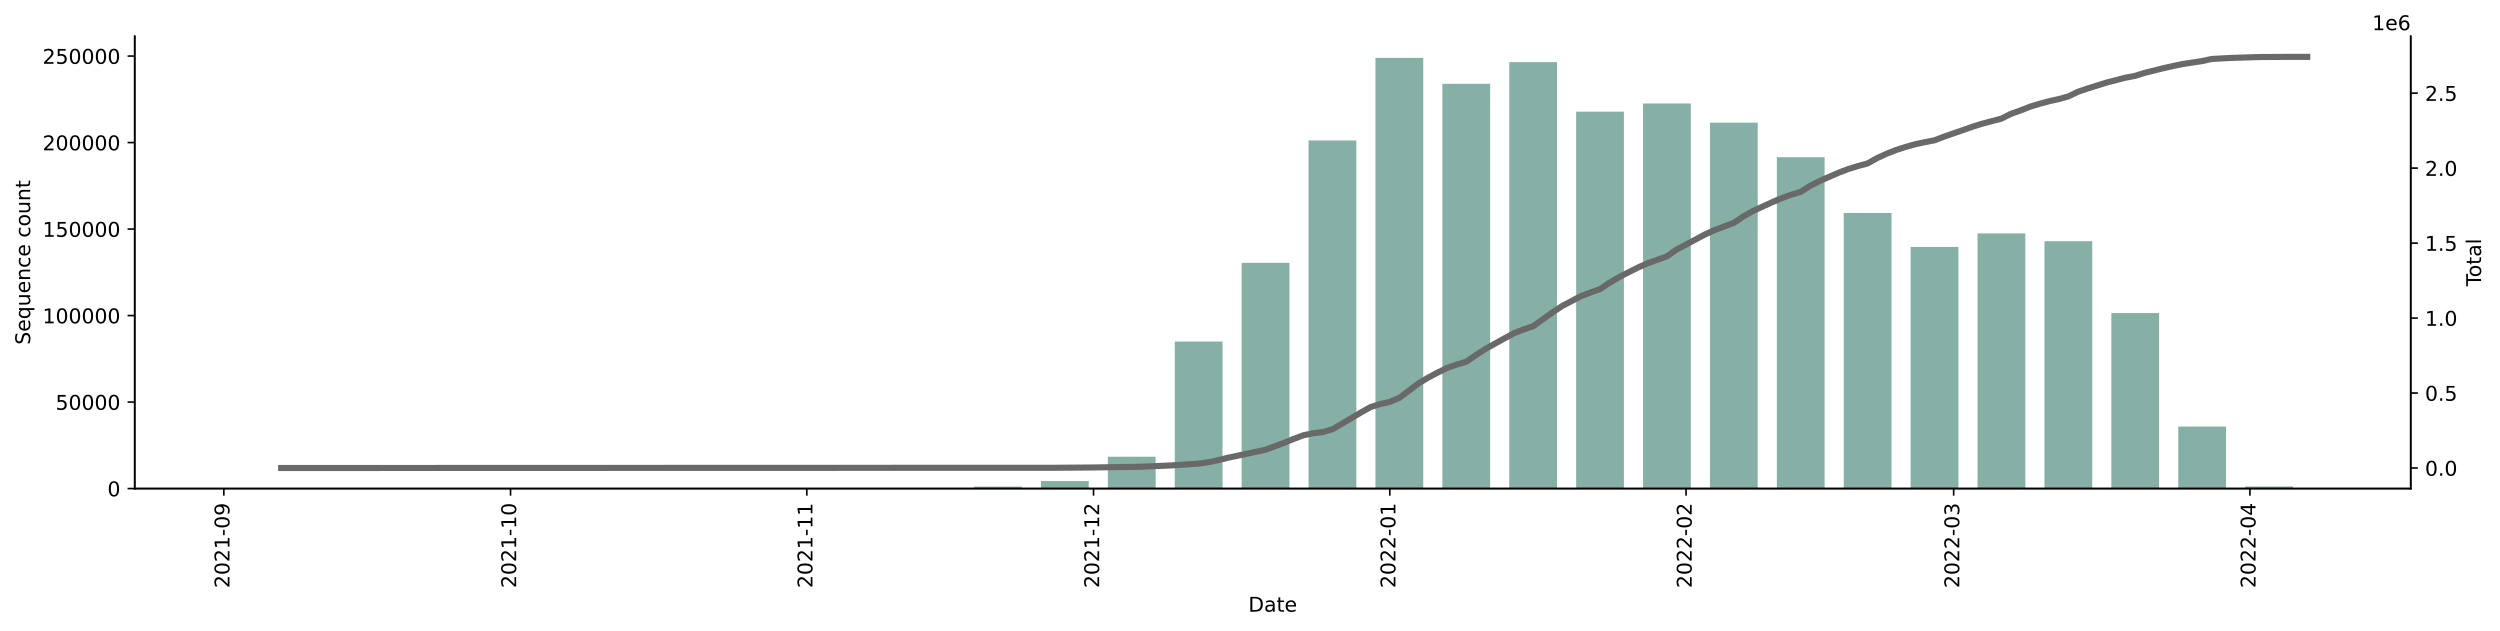
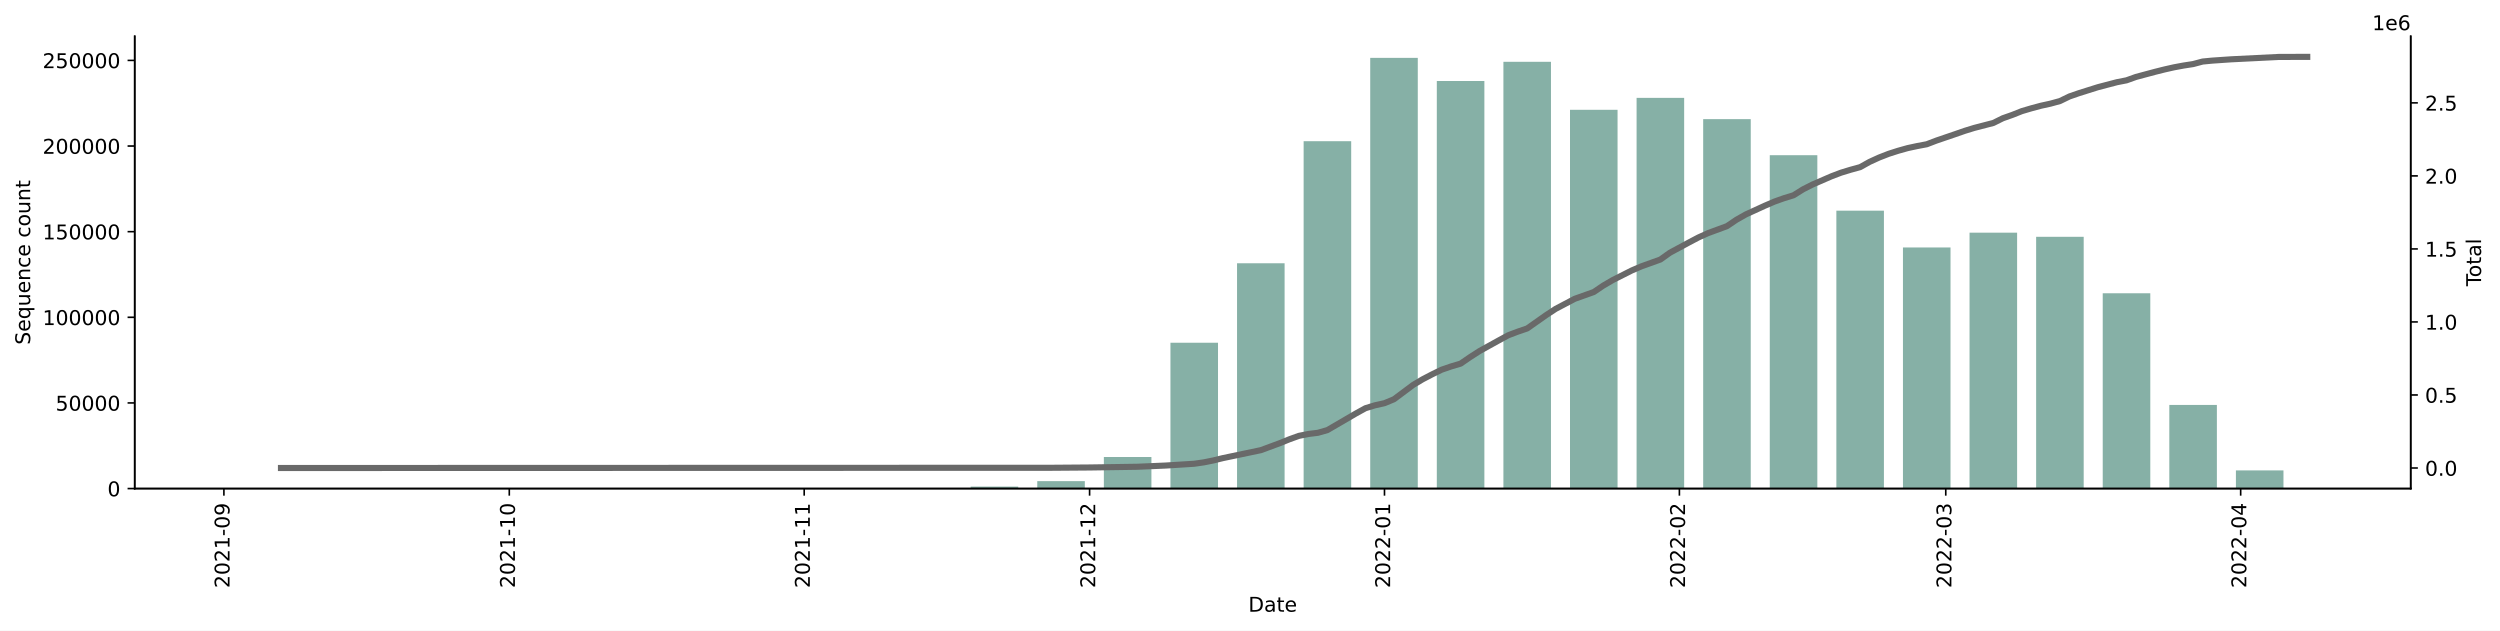
<svg xmlns="http://www.w3.org/2000/svg" xmlns:xlink="http://www.w3.org/1999/xlink" width="1225.834pt" height="309.219pt" viewBox="0 0 1225.834 309.219" version="1.1">
  <defs>
    <style type="text/css">*{stroke-linejoin: round; stroke-linecap: butt}</style>
  </defs>
  <g id="figure_1">
    <g id="patch_1">
      <path d="M 0 309.219  L 1225.834 309.219  L 1225.834 0  L 0 0  z " style="fill: #ffffff" />
    </g>
    <g id="axes_1">
      <g id="patch_2">
        <path d="M 66.053 239.558  L 1182.053 239.558  L 1182.053 17.798  L 66.053 17.798  z " style="fill: #ffffff" />
      </g>
      <g id="patch_3">
-         <path d="M 116.78 239.558  L 140.211 239.558  L 140.211 239.556  L 116.78 239.556  z " clip-path="url(#p8b3f9d7a60)" style="fill: #86b0a6" />
+         <path d="M 116.78 239.558  L 140.103 239.558  L 140.103 239.556  L 116.78 239.556  z " clip-path="url(#pe6c811a47e)" style="fill: #86b0a6" />
      </g>
      <g id="patch_4">
-         <path d="M 149.583 239.558  L 173.014 239.558  L 173.014 239.556  L 149.583 239.556  z " clip-path="url(#p8b3f9d7a60)" style="fill: #86b0a6" />
+         <path d="M 149.432 239.558  L 172.755 239.558  L 172.755 239.556  L 149.432 239.556  z " clip-path="url(#pe6c811a47e)" style="fill: #86b0a6" />
      </g>
      <g id="patch_5">
-         <path d="M 182.386 239.558  L 205.817 239.558  L 205.817 239.558  L 182.386 239.558  z " clip-path="url(#p8b3f9d7a60)" style="fill: #86b0a6" />
+         <path d="M 182.084 239.558  L 205.407 239.558  L 205.407 239.558  L 182.084 239.558  z " clip-path="url(#pe6c811a47e)" style="fill: #86b0a6" />
      </g>
      <g id="patch_6">
-         <path d="M 215.189 239.558  L 238.62 239.558  L 238.62 239.546  L 215.189 239.546  z " clip-path="url(#p8b3f9d7a60)" style="fill: #86b0a6" />
+         <path d="M 214.737 239.558  L 238.059 239.558  L 238.059 239.534  L 214.737 239.534  z " clip-path="url(#pe6c811a47e)" style="fill: #86b0a6" />
      </g>
      <g id="patch_7">
-         <path d="M 247.992 239.558  L 271.422 239.558  L 271.422 239.554  L 247.992 239.554  z " clip-path="url(#p8b3f9d7a60)" style="fill: #86b0a6" />
+         <path d="M 247.389 239.558  L 270.711 239.558  L 270.711 239.553  L 247.389 239.553  z " clip-path="url(#pe6c811a47e)" style="fill: #86b0a6" />
      </g>
      <g id="patch_8">
-         <path d="M 280.795 239.558  L 304.225 239.558  L 304.225 239.552  L 280.795 239.552  z " clip-path="url(#p8b3f9d7a60)" style="fill: #86b0a6" />
+         <path d="M 280.041 239.558  L 303.363 239.558  L 303.363 239.551  L 280.041 239.551  z " clip-path="url(#pe6c811a47e)" style="fill: #86b0a6" />
      </g>
      <g id="patch_9">
-         <path d="M 313.598 239.558  L 337.028 239.558  L 337.028 239.553  L 313.598 239.553  z " clip-path="url(#p8b3f9d7a60)" style="fill: #86b0a6" />
+         <path d="M 312.693 239.558  L 336.016 239.558  L 336.016 239.553  L 312.693 239.553  z " clip-path="url(#pe6c811a47e)" style="fill: #86b0a6" />
      </g>
      <g id="patch_10">
-         <path d="M 346.4 239.558  L 369.831 239.558  L 369.831 239.548  L 346.4 239.548  z " clip-path="url(#p8b3f9d7a60)" style="fill: #86b0a6" />
+         <path d="M 345.345 239.558  L 368.668 239.558  L 368.668 239.548  L 345.345 239.548  z " clip-path="url(#pe6c811a47e)" style="fill: #86b0a6" />
      </g>
      <g id="patch_11">
-         <path d="M 379.203 239.558  L 402.634 239.558  L 402.634 239.55  L 379.203 239.55  z " clip-path="url(#p8b3f9d7a60)" style="fill: #86b0a6" />
+         <path d="M 377.997 239.558  L 401.32 239.558  L 401.32 239.55  L 377.997 239.55  z " clip-path="url(#pe6c811a47e)" style="fill: #86b0a6" />
      </g>
      <g id="patch_12">
-         <path d="M 412.006 239.558  L 435.437 239.558  L 435.437 239.528  L 412.006 239.528  z " clip-path="url(#p8b3f9d7a60)" style="fill: #86b0a6" />
+         <path d="M 410.649 239.558  L 433.972 239.558  L 433.972 239.527  L 410.649 239.527  z " clip-path="url(#pe6c811a47e)" style="fill: #86b0a6" />
      </g>
      <g id="patch_13">
-         <path d="M 444.809 239.558  L 468.24 239.558  L 468.24 239.325  L 444.809 239.325  z " clip-path="url(#p8b3f9d7a60)" style="fill: #86b0a6" />
+         <path d="M 443.301 239.558  L 466.624 239.558  L 466.624 239.327  L 443.301 239.327  z " clip-path="url(#pe6c811a47e)" style="fill: #86b0a6" />
      </g>
      <g id="patch_14">
-         <path d="M 477.612 239.558  L 501.042 239.558  L 501.042 238.591  L 477.612 238.591  z " clip-path="url(#p8b3f9d7a60)" style="fill: #86b0a6" />
+         <path d="M 475.953 239.558  L 499.276 239.558  L 499.276 238.601  L 475.953 238.601  z " clip-path="url(#pe6c811a47e)" style="fill: #86b0a6" />
      </g>
      <g id="patch_15">
-         <path d="M 510.415 239.558  L 533.845 239.558  L 533.845 235.898  L 510.415 235.898  z " clip-path="url(#p8b3f9d7a60)" style="fill: #86b0a6" />
+         <path d="M 508.605 239.558  L 531.928 239.558  L 531.928 235.924  L 508.605 235.924  z " clip-path="url(#pe6c811a47e)" style="fill: #86b0a6" />
      </g>
      <g id="patch_16">
-         <path d="M 543.218 239.558  L 566.648 239.558  L 566.648 223.945  L 543.218 223.945  z " clip-path="url(#p8b3f9d7a60)" style="fill: #86b0a6" />
+         <path d="M 541.257 239.558  L 564.58 239.558  L 564.58 224.083  L 541.257 224.083  z " clip-path="url(#pe6c811a47e)" style="fill: #86b0a6" />
      </g>
      <g id="patch_17">
-         <path d="M 576.02 239.558  L 599.451 239.558  L 599.451 167.45  L 576.02 167.45  z " clip-path="url(#p8b3f9d7a60)" style="fill: #86b0a6" />
+         <path d="M 573.909 239.558  L 597.232 239.558  L 597.232 168.038  L 573.909 168.038  z " clip-path="url(#pe6c811a47e)" style="fill: #86b0a6" />
      </g>
      <g id="patch_18">
-         <path d="M 608.823 239.558  L 632.254 239.558  L 632.254 128.889  L 608.823 128.889  z " clip-path="url(#p8b3f9d7a60)" style="fill: #86b0a6" />
+         <path d="M 606.561 239.558  L 629.884 239.558  L 629.884 129.084  L 606.561 129.084  z " clip-path="url(#pe6c811a47e)" style="fill: #86b0a6" />
      </g>
      <g id="patch_19">
-         <path d="M 641.626 239.558  L 665.057 239.558  L 665.057 68.881  L 641.626 68.881  z " clip-path="url(#p8b3f9d7a60)" style="fill: #86b0a6" />
+         <path d="M 639.213 239.558  L 662.536 239.558  L 662.536 69.25  L 639.213 69.25  z " clip-path="url(#pe6c811a47e)" style="fill: #86b0a6" />
      </g>
      <g id="patch_20">
-         <path d="M 674.429 239.558  L 697.86 239.558  L 697.86 28.358  L 674.429 28.358  z " clip-path="url(#p8b3f9d7a60)" style="fill: #86b0a6" />
+         <path d="M 671.865 239.558  L 695.188 239.558  L 695.188 28.358  L 671.865 28.358  z " clip-path="url(#pe6c811a47e)" style="fill: #86b0a6" />
      </g>
      <g id="patch_21">
-         <path d="M 707.232 239.558  L 730.662 239.558  L 730.662 41.083  L 707.232 41.083  z " clip-path="url(#p8b3f9d7a60)" style="fill: #86b0a6" />
+         <path d="M 704.517 239.558  L 727.84 239.558  L 727.84 39.732  L 704.517 39.732  z " clip-path="url(#pe6c811a47e)" style="fill: #86b0a6" />
      </g>
      <g id="patch_22">
-         <path d="M 740.035 239.558  L 763.465 239.558  L 763.465 30.456  L 740.035 30.456  z " clip-path="url(#p8b3f9d7a60)" style="fill: #86b0a6" />
+         <path d="M 737.169 239.558  L 760.492 239.558  L 760.492 30.316  L 737.169 30.316  z " clip-path="url(#pe6c811a47e)" style="fill: #86b0a6" />
      </g>
      <g id="patch_23">
-         <path d="M 772.838 239.558  L 796.268 239.558  L 796.268 54.759  L 772.838 54.759  z " clip-path="url(#p8b3f9d7a60)" style="fill: #86b0a6" />
+         <path d="M 769.821 239.558  L 793.144 239.558  L 793.144 53.832  L 769.821 53.832  z " clip-path="url(#pe6c811a47e)" style="fill: #86b0a6" />
      </g>
      <g id="patch_24">
-         <path d="M 805.64 239.558  L 829.071 239.558  L 829.071 50.748  L 805.64 50.748  z " clip-path="url(#p8b3f9d7a60)" style="fill: #86b0a6" />
+         <path d="M 802.473 239.558  L 825.796 239.558  L 825.796 47.976  L 802.473 47.976  z " clip-path="url(#pe6c811a47e)" style="fill: #86b0a6" />
      </g>
      <g id="patch_25">
-         <path d="M 838.443 239.558  L 861.874 239.558  L 861.874 60.143  L 838.443 60.143  z " clip-path="url(#p8b3f9d7a60)" style="fill: #86b0a6" />
+         <path d="M 835.125 239.558  L 858.448 239.558  L 858.448 58.411  L 835.125 58.411  z " clip-path="url(#pe6c811a47e)" style="fill: #86b0a6" />
      </g>
      <g id="patch_26">
-         <path d="M 871.246 239.558  L 894.677 239.558  L 894.677 77.084  L 871.246 77.084  z " clip-path="url(#p8b3f9d7a60)" style="fill: #86b0a6" />
+         <path d="M 867.777 239.558  L 891.1 239.558  L 891.1 76.089  L 867.777 76.089  z " clip-path="url(#pe6c811a47e)" style="fill: #86b0a6" />
      </g>
      <g id="patch_27">
-         <path d="M 904.049 239.558  L 927.48 239.558  L 927.48 104.407  L 904.049 104.407  z " clip-path="url(#p8b3f9d7a60)" style="fill: #86b0a6" />
+         <path d="M 900.429 239.558  L 923.752 239.558  L 923.752 103.306  L 900.429 103.306  z " clip-path="url(#pe6c811a47e)" style="fill: #86b0a6" />
      </g>
      <g id="patch_28">
-         <path d="M 936.852 239.558  L 960.282 239.558  L 960.282 121.078  L 936.852 121.078  z " clip-path="url(#p8b3f9d7a60)" style="fill: #86b0a6" />
+         <path d="M 933.081 239.558  L 956.404 239.558  L 956.404 121.337  L 933.081 121.337  z " clip-path="url(#pe6c811a47e)" style="fill: #86b0a6" />
      </g>
      <g id="patch_29">
-         <path d="M 969.655 239.558  L 993.085 239.558  L 993.085 114.438  L 969.655 114.438  z " clip-path="url(#p8b3f9d7a60)" style="fill: #86b0a6" />
+         <path d="M 965.733 239.558  L 989.056 239.558  L 989.056 114.089  L 965.733 114.089  z " clip-path="url(#pe6c811a47e)" style="fill: #86b0a6" />
      </g>
      <g id="patch_30">
-         <path d="M 1002.457 239.558  L 1025.888 239.558  L 1025.888 118.271  L 1002.457 118.271  z " clip-path="url(#p8b3f9d7a60)" style="fill: #86b0a6" />
+         <path d="M 998.385 239.558  L 1021.708 239.558  L 1021.708 116.1  L 998.385 116.1  z " clip-path="url(#pe6c811a47e)" style="fill: #86b0a6" />
      </g>
      <g id="patch_31">
-         <path d="M 1035.26 239.558  L 1058.691 239.558  L 1058.691 153.496  L 1035.26 153.496  z " clip-path="url(#p8b3f9d7a60)" style="fill: #86b0a6" />
+         <path d="M 1031.037 239.558  L 1054.36 239.558  L 1054.36 143.79  L 1031.037 143.79  z " clip-path="url(#pe6c811a47e)" style="fill: #86b0a6" />
      </g>
      <g id="patch_32">
-         <path d="M 1068.063 239.558  L 1091.494 239.558  L 1091.494 209.142  L 1068.063 209.142  z " clip-path="url(#p8b3f9d7a60)" style="fill: #86b0a6" />
+         <path d="M 1063.689 239.558  L 1087.012 239.558  L 1087.012 198.542  L 1063.689 198.542  z " clip-path="url(#pe6c811a47e)" style="fill: #86b0a6" />
      </g>
      <g id="patch_33">
-         <path d="M 1100.866 239.558  L 1124.297 239.558  L 1124.297 238.517  L 1100.866 238.517  z " clip-path="url(#p8b3f9d7a60)" style="fill: #86b0a6" />
+         <path d="M 1096.342 239.558  L 1119.664 239.558  L 1119.664 230.662  L 1096.342 230.662  z " clip-path="url(#pe6c811a47e)" style="fill: #86b0a6" />
      </g>
      <g id="matplotlib.axis_1">
        <g id="xtick_1">
          <g id="line2d_1">
            <defs>
-               <path id="m5ea18762a6" d="M 0 0  L 0 3.5  " style="stroke: #000000; stroke-width: 0.8" />
-             </defs>
-             <g>
-               <use xlink:href="#m5ea18762a6" x="109.751" y="239.558" style="stroke: #000000; stroke-width: 0.8" />
+               <path id="m951cff285e" d="M 0 0  L 0 3.5  " style="stroke: #000000; stroke-width: 0.8" />
+             </defs>
+             <g>
+               <use xlink:href="#m951cff285e" x="109.784" y="239.558" style="stroke: #000000; stroke-width: 0.8" />
            </g>
          </g>
          <g id="text_1">
-             <g transform="translate(112.5106 288.3413)rotate(-90)scale(0.1 -0.1)">
+             <g transform="translate(112.5429 288.3413)rotate(-90)scale(0.1 -0.1)">
              <defs>
                <path id="DejaVuSans-32" d="M 1228 531  L 3431 531  L 3431 0  L 469 0  L 469 531  Q 828 903 1448 1529  Q 2069 2156 2228 2338  Q 2531 2678 2651 2914  Q 2772 3150 2772 3378  Q 2772 3750 2511 3984  Q 2250 4219 1831 4219  Q 1534 4219 1204 4116  Q 875 4013 500 3803  L 500 4441  Q 881 4594 1212 4672  Q 1544 4750 1819 4750  Q 2544 4750 2975 4387  Q 3406 4025 3406 3419  Q 3406 3131 3298 2873  Q 3191 2616 2906 2266  Q 2828 2175 2409 1742  Q 1991 1309 1228 531  z " transform="scale(0.015625)" />
                <path id="DejaVuSans-30" d="M 2034 4250  Q 1547 4250 1301 3770  Q 1056 3291 1056 2328  Q 1056 1369 1301 889  Q 1547 409 2034 409  Q 2525 409 2770 889  Q 3016 1369 3016 2328  Q 3016 3291 2770 3770  Q 2525 4250 2034 4250  z M 2034 4750  Q 2819 4750 3233 4129  Q 3647 3509 3647 2328  Q 3647 1150 3233 529  Q 2819 -91 2034 -91  Q 1250 -91 836 529  Q 422 1150 422 2328  Q 422 3509 836 4129  Q 1250 4750 2034 4750  z " transform="scale(0.015625)" />
                <path id="DejaVuSans-31" d="M 794 531  L 1825 531  L 1825 4091  L 703 3866  L 703 4441  L 1819 4666  L 2450 4666  L 2450 531  L 3481 531  L 3481 0  L 794 0  L 794 531  z " transform="scale(0.015625)" />
                <path id="DejaVuSans-2d" d="M 313 2009  L 1997 2009  L 1997 1497  L 313 1497  L 313 2009  z " transform="scale(0.015625)" />
                <path id="DejaVuSans-39" d="M 703 97  L 703 672  Q 941 559 1184 500  Q 1428 441 1663 441  Q 2288 441 2617 861  Q 2947 1281 2994 2138  Q 2813 1869 2534 1725  Q 2256 1581 1919 1581  Q 1219 1581 811 2004  Q 403 2428 403 3163  Q 403 3881 828 4315  Q 1253 4750 1959 4750  Q 2769 4750 3195 4129  Q 3622 3509 3622 2328  Q 3622 1225 3098 567  Q 2575 -91 1691 -91  Q 1453 -91 1209 -44  Q 966 3 703 97  z M 1959 2075  Q 2384 2075 2632 2365  Q 2881 2656 2881 3163  Q 2881 3666 2632 3958  Q 2384 4250 1959 4250  Q 1534 4250 1286 3958  Q 1038 3666 1038 3163  Q 1038 2656 1286 2365  Q 1534 2075 1959 2075  z " transform="scale(0.015625)" />
              </defs>
              <use xlink:href="#DejaVuSans-32" />
              <use xlink:href="#DejaVuSans-30" x="63.623" />
              <use xlink:href="#DejaVuSans-32" x="127.246" />
              <use xlink:href="#DejaVuSans-31" x="190.869" />
              <use xlink:href="#DejaVuSans-2d" x="254.492" />
              <use xlink:href="#DejaVuSans-30" x="290.576" />
              <use xlink:href="#DejaVuSans-39" x="354.199" />
            </g>
          </g>
        </g>
        <g id="xtick_2">
          <g id="line2d_2">
            <g>
-               <use xlink:href="#m5ea18762a6" x="250.335" y="239.558" style="stroke: #000000; stroke-width: 0.8" />
+               <use xlink:href="#m951cff285e" x="249.721" y="239.558" style="stroke: #000000; stroke-width: 0.8" />
            </g>
          </g>
          <g id="text_2">
-             <g transform="translate(253.0943 288.3413)rotate(-90)scale(0.1 -0.1)">
+             <g transform="translate(252.4802 288.3413)rotate(-90)scale(0.1 -0.1)">
              <use xlink:href="#DejaVuSans-32" />
              <use xlink:href="#DejaVuSans-30" x="63.623" />
              <use xlink:href="#DejaVuSans-32" x="127.246" />
              <use xlink:href="#DejaVuSans-31" x="190.869" />
              <use xlink:href="#DejaVuSans-2d" x="254.492" />
              <use xlink:href="#DejaVuSans-31" x="290.576" />
              <use xlink:href="#DejaVuSans-30" x="354.199" />
            </g>
          </g>
        </g>
        <g id="xtick_3">
          <g id="line2d_3">
            <g>
-               <use xlink:href="#m5ea18762a6" x="395.605" y="239.558" style="stroke: #000000; stroke-width: 0.8" />
+               <use xlink:href="#m951cff285e" x="394.323" y="239.558" style="stroke: #000000; stroke-width: 0.8" />
            </g>
          </g>
          <g id="text_3">
-             <g transform="translate(398.364 288.3413)rotate(-90)scale(0.1 -0.1)">
+             <g transform="translate(397.0821 288.3413)rotate(-90)scale(0.1 -0.1)">
              <use xlink:href="#DejaVuSans-32" />
              <use xlink:href="#DejaVuSans-30" x="63.623" />
              <use xlink:href="#DejaVuSans-32" x="127.246" />
              <use xlink:href="#DejaVuSans-31" x="190.869" />
              <use xlink:href="#DejaVuSans-2d" x="254.492" />
              <use xlink:href="#DejaVuSans-31" x="290.576" />
              <use xlink:href="#DejaVuSans-31" x="354.199" />
            </g>
          </g>
        </g>
        <g id="xtick_4">
          <g id="line2d_4">
            <g>
-               <use xlink:href="#m5ea18762a6" x="536.188" y="239.558" style="stroke: #000000; stroke-width: 0.8" />
+               <use xlink:href="#m951cff285e" x="534.26" y="239.558" style="stroke: #000000; stroke-width: 0.8" />
            </g>
          </g>
          <g id="text_4">
-             <g transform="translate(538.9477 288.3413)rotate(-90)scale(0.1 -0.1)">
+             <g transform="translate(537.0194 288.3413)rotate(-90)scale(0.1 -0.1)">
              <use xlink:href="#DejaVuSans-32" />
              <use xlink:href="#DejaVuSans-30" x="63.623" />
              <use xlink:href="#DejaVuSans-32" x="127.246" />
              <use xlink:href="#DejaVuSans-31" x="190.869" />
              <use xlink:href="#DejaVuSans-2d" x="254.492" />
              <use xlink:href="#DejaVuSans-31" x="290.576" />
              <use xlink:href="#DejaVuSans-32" x="354.199" />
            </g>
          </g>
        </g>
        <g id="xtick_5">
          <g id="line2d_5">
            <g>
-               <use xlink:href="#m5ea18762a6" x="681.458" y="239.558" style="stroke: #000000; stroke-width: 0.8" />
+               <use xlink:href="#m951cff285e" x="678.862" y="239.558" style="stroke: #000000; stroke-width: 0.8" />
            </g>
          </g>
          <g id="text_5">
-             <g transform="translate(684.2175 288.3413)rotate(-90)scale(0.1 -0.1)">
+             <g transform="translate(681.6213 288.3413)rotate(-90)scale(0.1 -0.1)">
              <use xlink:href="#DejaVuSans-32" />
              <use xlink:href="#DejaVuSans-30" x="63.623" />
              <use xlink:href="#DejaVuSans-32" x="127.246" />
              <use xlink:href="#DejaVuSans-32" x="190.869" />
              <use xlink:href="#DejaVuSans-2d" x="254.492" />
              <use xlink:href="#DejaVuSans-30" x="290.576" />
              <use xlink:href="#DejaVuSans-31" x="354.199" />
            </g>
          </g>
        </g>
        <g id="xtick_6">
          <g id="line2d_6">
            <g>
-               <use xlink:href="#m5ea18762a6" x="826.728" y="239.558" style="stroke: #000000; stroke-width: 0.8" />
+               <use xlink:href="#m951cff285e" x="823.464" y="239.558" style="stroke: #000000; stroke-width: 0.8" />
            </g>
          </g>
          <g id="text_6">
-             <g transform="translate(829.4873 288.3413)rotate(-90)scale(0.1 -0.1)">
+             <g transform="translate(826.2232 288.3413)rotate(-90)scale(0.1 -0.1)">
              <use xlink:href="#DejaVuSans-32" />
              <use xlink:href="#DejaVuSans-30" x="63.623" />
              <use xlink:href="#DejaVuSans-32" x="127.246" />
              <use xlink:href="#DejaVuSans-32" x="190.869" />
              <use xlink:href="#DejaVuSans-2d" x="254.492" />
              <use xlink:href="#DejaVuSans-30" x="290.576" />
              <use xlink:href="#DejaVuSans-32" x="354.199" />
            </g>
          </g>
        </g>
        <g id="xtick_7">
          <g id="line2d_7">
            <g>
-               <use xlink:href="#m5ea18762a6" x="957.939" y="239.558" style="stroke: #000000; stroke-width: 0.8" />
+               <use xlink:href="#m951cff285e" x="954.072" y="239.558" style="stroke: #000000; stroke-width: 0.8" />
            </g>
          </g>
          <g id="text_7">
-             <g transform="translate(960.6987 288.3413)rotate(-90)scale(0.1 -0.1)">
+             <g transform="translate(956.8313 288.3413)rotate(-90)scale(0.1 -0.1)">
              <defs>
                <path id="DejaVuSans-33" d="M 2597 2516  Q 3050 2419 3304 2112  Q 3559 1806 3559 1356  Q 3559 666 3084 287  Q 2609 -91 1734 -91  Q 1441 -91 1130 -33  Q 819 25 488 141  L 488 750  Q 750 597 1062 519  Q 1375 441 1716 441  Q 2309 441 2620 675  Q 2931 909 2931 1356  Q 2931 1769 2642 2001  Q 2353 2234 1838 2234  L 1294 2234  L 1294 2753  L 1863 2753  Q 2328 2753 2575 2939  Q 2822 3125 2822 3475  Q 2822 3834 2567 4026  Q 2313 4219 1838 4219  Q 1578 4219 1281 4162  Q 984 4106 628 3988  L 628 4550  Q 988 4650 1302 4700  Q 1616 4750 1894 4750  Q 2613 4750 3031 4423  Q 3450 4097 3450 3541  Q 3450 3153 3228 2886  Q 3006 2619 2597 2516  z " transform="scale(0.015625)" />
              </defs>
              <use xlink:href="#DejaVuSans-32" />
              <use xlink:href="#DejaVuSans-30" x="63.623" />
              <use xlink:href="#DejaVuSans-32" x="127.246" />
              <use xlink:href="#DejaVuSans-32" x="190.869" />
              <use xlink:href="#DejaVuSans-2d" x="254.492" />
              <use xlink:href="#DejaVuSans-30" x="290.576" />
              <use xlink:href="#DejaVuSans-33" x="354.199" />
            </g>
          </g>
        </g>
        <g id="xtick_8">
          <g id="line2d_8">
            <g>
-               <use xlink:href="#m5ea18762a6" x="1103.209" y="239.558" style="stroke: #000000; stroke-width: 0.8" />
+               <use xlink:href="#m951cff285e" x="1098.674" y="239.558" style="stroke: #000000; stroke-width: 0.8" />
            </g>
          </g>
          <g id="text_8">
-             <g transform="translate(1105.968 288.3413)rotate(-90)scale(0.1 -0.1)">
+             <g transform="translate(1101.433 288.3413)rotate(-90)scale(0.1 -0.1)">
              <defs>
                <path id="DejaVuSans-34" d="M 2419 4116  L 825 1625  L 2419 1625  L 2419 4116  z M 2253 4666  L 3047 4666  L 3047 1625  L 3713 1625  L 3713 1100  L 3047 1100  L 3047 0  L 2419 0  L 2419 1100  L 313 1100  L 313 1709  L 2253 4666  z " transform="scale(0.015625)" />
              </defs>
              <use xlink:href="#DejaVuSans-32" />
              <use xlink:href="#DejaVuSans-30" x="63.623" />
              <use xlink:href="#DejaVuSans-32" x="127.246" />
              <use xlink:href="#DejaVuSans-32" x="190.869" />
              <use xlink:href="#DejaVuSans-2d" x="254.492" />
              <use xlink:href="#DejaVuSans-30" x="290.576" />
              <use xlink:href="#DejaVuSans-34" x="354.199" />
            </g>
          </g>
        </g>
        <g id="text_9">
          <g transform="translate(612.1023 299.9397)scale(0.1 -0.1)">
            <defs>
              <path id="DejaVuSans-44" d="M 1259 4147  L 1259 519  L 2022 519  Q 2988 519 3436 956  Q 3884 1394 3884 2338  Q 3884 3275 3436 3711  Q 2988 4147 2022 4147  L 1259 4147  z M 628 4666  L 1925 4666  Q 3281 4666 3915 4102  Q 4550 3538 4550 2338  Q 4550 1131 3912 565  Q 3275 0 1925 0  L 628 0  L 628 4666  z " transform="scale(0.015625)" />
              <path id="DejaVuSans-61" d="M 2194 1759  Q 1497 1759 1228 1600  Q 959 1441 959 1056  Q 959 750 1161 570  Q 1363 391 1709 391  Q 2188 391 2477 730  Q 2766 1069 2766 1631  L 2766 1759  L 2194 1759  z M 3341 1997  L 3341 0  L 2766 0  L 2766 531  Q 2569 213 2275 61  Q 1981 -91 1556 -91  Q 1019 -91 701 211  Q 384 513 384 1019  Q 384 1609 779 1909  Q 1175 2209 1959 2209  L 2766 2209  L 2766 2266  Q 2766 2663 2505 2880  Q 2244 3097 1772 3097  Q 1472 3097 1187 3025  Q 903 2953 641 2809  L 641 3341  Q 956 3463 1253 3523  Q 1550 3584 1831 3584  Q 2591 3584 2966 3190  Q 3341 2797 3341 1997  z " transform="scale(0.015625)" />
              <path id="DejaVuSans-74" d="M 1172 4494  L 1172 3500  L 2356 3500  L 2356 3053  L 1172 3053  L 1172 1153  Q 1172 725 1289 603  Q 1406 481 1766 481  L 2356 481  L 2356 0  L 1766 0  Q 1100 0 847 248  Q 594 497 594 1153  L 594 3053  L 172 3053  L 172 3500  L 594 3500  L 594 4494  L 1172 4494  z " transform="scale(0.015625)" />
              <path id="DejaVuSans-65" d="M 3597 1894  L 3597 1613  L 953 1613  Q 991 1019 1311 708  Q 1631 397 2203 397  Q 2534 397 2845 478  Q 3156 559 3463 722  L 3463 178  Q 3153 47 2828 -22  Q 2503 -91 2169 -91  Q 1331 -91 842 396  Q 353 884 353 1716  Q 353 2575 817 3079  Q 1281 3584 2069 3584  Q 2775 3584 3186 3129  Q 3597 2675 3597 1894  z M 3022 2063  Q 3016 2534 2758 2815  Q 2500 3097 2075 3097  Q 1594 3097 1305 2825  Q 1016 2553 972 2059  L 3022 2063  z " transform="scale(0.015625)" />
            </defs>
            <use xlink:href="#DejaVuSans-44" />
            <use xlink:href="#DejaVuSans-61" x="77.002" />
            <use xlink:href="#DejaVuSans-74" x="138.281" />
            <use xlink:href="#DejaVuSans-65" x="177.49" />
          </g>
        </g>
      </g>
      <g id="matplotlib.axis_2">
        <g id="ytick_1">
          <g id="line2d_9">
            <defs>
-               <path id="mef85d7b14a" d="M 0 0  L -3.5 0  " style="stroke: #000000; stroke-width: 0.8" />
-             </defs>
-             <g>
-               <use xlink:href="#mef85d7b14a" x="66.053" y="239.558" style="stroke: #000000; stroke-width: 0.8" />
+               <path id="me3be5e0e25" d="M 0 0  L -3.5 0  " style="stroke: #000000; stroke-width: 0.8" />
+             </defs>
+             <g>
+               <use xlink:href="#me3be5e0e25" x="66.053" y="239.558" style="stroke: #000000; stroke-width: 0.8" />
            </g>
          </g>
          <g id="text_10">
            <g transform="translate(52.69062 243.3577)scale(0.1 -0.1)">
              <use xlink:href="#DejaVuSans-30" />
            </g>
          </g>
        </g>
        <g id="ytick_2">
          <g id="line2d_10">
            <g>
-               <use xlink:href="#mef85d7b14a" x="66.053" y="197.146" style="stroke: #000000; stroke-width: 0.8" />
+               <use xlink:href="#me3be5e0e25" x="66.053" y="197.569" style="stroke: #000000; stroke-width: 0.8" />
            </g>
          </g>
          <g id="text_11">
-             <g transform="translate(27.24063 200.9456)scale(0.1 -0.1)">
+             <g transform="translate(27.24063 201.3686)scale(0.1 -0.1)">
              <defs>
                <path id="DejaVuSans-35" d="M 691 4666  L 3169 4666  L 3169 4134  L 1269 4134  L 1269 2991  Q 1406 3038 1543 3061  Q 1681 3084 1819 3084  Q 2600 3084 3056 2656  Q 3513 2228 3513 1497  Q 3513 744 3044 326  Q 2575 -91 1722 -91  Q 1428 -91 1123 -41  Q 819 9 494 109  L 494 744  Q 775 591 1075 516  Q 1375 441 1709 441  Q 2250 441 2565 725  Q 2881 1009 2881 1497  Q 2881 1984 2565 2268  Q 2250 2553 1709 2553  Q 1456 2553 1204 2497  Q 953 2441 691 2322  L 691 4666  z " transform="scale(0.015625)" />
              </defs>
              <use xlink:href="#DejaVuSans-35" />
              <use xlink:href="#DejaVuSans-30" x="63.623" />
              <use xlink:href="#DejaVuSans-30" x="127.246" />
              <use xlink:href="#DejaVuSans-30" x="190.869" />
              <use xlink:href="#DejaVuSans-30" x="254.492" />
            </g>
          </g>
        </g>
        <g id="ytick_3">
          <g id="line2d_11">
            <g>
-               <use xlink:href="#mef85d7b14a" x="66.053" y="154.734" style="stroke: #000000; stroke-width: 0.8" />
+               <use xlink:href="#me3be5e0e25" x="66.053" y="155.58" style="stroke: #000000; stroke-width: 0.8" />
            </g>
          </g>
          <g id="text_12">
-             <g transform="translate(20.87813 158.5336)scale(0.1 -0.1)">
+             <g transform="translate(20.87813 159.3795)scale(0.1 -0.1)">
              <use xlink:href="#DejaVuSans-31" />
              <use xlink:href="#DejaVuSans-30" x="63.623" />
              <use xlink:href="#DejaVuSans-30" x="127.246" />
              <use xlink:href="#DejaVuSans-30" x="190.869" />
              <use xlink:href="#DejaVuSans-30" x="254.492" />
              <use xlink:href="#DejaVuSans-30" x="318.115" />
            </g>
          </g>
        </g>
        <g id="ytick_4">
          <g id="line2d_12">
            <g>
-               <use xlink:href="#mef85d7b14a" x="66.053" y="112.322" style="stroke: #000000; stroke-width: 0.8" />
+               <use xlink:href="#me3be5e0e25" x="66.053" y="113.591" style="stroke: #000000; stroke-width: 0.8" />
            </g>
          </g>
          <g id="text_13">
-             <g transform="translate(20.87813 116.1216)scale(0.1 -0.1)">
+             <g transform="translate(20.87813 117.3904)scale(0.1 -0.1)">
              <use xlink:href="#DejaVuSans-31" />
              <use xlink:href="#DejaVuSans-35" x="63.623" />
              <use xlink:href="#DejaVuSans-30" x="127.246" />
              <use xlink:href="#DejaVuSans-30" x="190.869" />
              <use xlink:href="#DejaVuSans-30" x="254.492" />
              <use xlink:href="#DejaVuSans-30" x="318.115" />
            </g>
          </g>
        </g>
        <g id="ytick_5">
          <g id="line2d_13">
            <g>
-               <use xlink:href="#mef85d7b14a" x="66.053" y="69.91" style="stroke: #000000; stroke-width: 0.8" />
+               <use xlink:href="#me3be5e0e25" x="66.053" y="71.602" style="stroke: #000000; stroke-width: 0.8" />
            </g>
          </g>
          <g id="text_14">
-             <g transform="translate(20.87813 73.70956)scale(0.1 -0.1)">
+             <g transform="translate(20.87813 75.40136)scale(0.1 -0.1)">
              <use xlink:href="#DejaVuSans-32" />
              <use xlink:href="#DejaVuSans-30" x="63.623" />
              <use xlink:href="#DejaVuSans-30" x="127.246" />
              <use xlink:href="#DejaVuSans-30" x="190.869" />
              <use xlink:href="#DejaVuSans-30" x="254.492" />
              <use xlink:href="#DejaVuSans-30" x="318.115" />
            </g>
          </g>
        </g>
        <g id="ytick_6">
          <g id="line2d_14">
            <g>
-               <use xlink:href="#mef85d7b14a" x="66.053" y="27.498" style="stroke: #000000; stroke-width: 0.8" />
+               <use xlink:href="#me3be5e0e25" x="66.053" y="29.613" style="stroke: #000000; stroke-width: 0.8" />
            </g>
          </g>
          <g id="text_15">
-             <g transform="translate(20.87813 31.29754)scale(0.1 -0.1)">
+             <g transform="translate(20.87813 33.41229)scale(0.1 -0.1)">
              <use xlink:href="#DejaVuSans-32" />
              <use xlink:href="#DejaVuSans-35" x="63.623" />
              <use xlink:href="#DejaVuSans-30" x="127.246" />
              <use xlink:href="#DejaVuSans-30" x="190.869" />
              <use xlink:href="#DejaVuSans-30" x="254.492" />
              <use xlink:href="#DejaVuSans-30" x="318.115" />
            </g>
          </g>
        </g>
        <g id="text_16">
          <g transform="translate(14.79844 169.0386)rotate(-90)scale(0.1 -0.1)">
            <defs>
              <path id="DejaVuSans-53" d="M 3425 4513  L 3425 3897  Q 3066 4069 2747 4153  Q 2428 4238 2131 4238  Q 1616 4238 1336 4038  Q 1056 3838 1056 3469  Q 1056 3159 1242 3001  Q 1428 2844 1947 2747  L 2328 2669  Q 3034 2534 3370 2195  Q 3706 1856 3706 1288  Q 3706 609 3251 259  Q 2797 -91 1919 -91  Q 1588 -91 1214 -16  Q 841 59 441 206  L 441 856  Q 825 641 1194 531  Q 1563 422 1919 422  Q 2459 422 2753 634  Q 3047 847 3047 1241  Q 3047 1584 2836 1778  Q 2625 1972 2144 2069  L 1759 2144  Q 1053 2284 737 2584  Q 422 2884 422 3419  Q 422 4038 858 4394  Q 1294 4750 2059 4750  Q 2388 4750 2728 4690  Q 3069 4631 3425 4513  z " transform="scale(0.015625)" />
              <path id="DejaVuSans-71" d="M 947 1747  Q 947 1113 1208 752  Q 1469 391 1925 391  Q 2381 391 2643 752  Q 2906 1113 2906 1747  Q 2906 2381 2643 2742  Q 2381 3103 1925 3103  Q 1469 3103 1208 2742  Q 947 2381 947 1747  z M 2906 525  Q 2725 213 2448 61  Q 2172 -91 1784 -91  Q 1150 -91 751 415  Q 353 922 353 1747  Q 353 2572 751 3078  Q 1150 3584 1784 3584  Q 2172 3584 2448 3432  Q 2725 3281 2906 2969  L 2906 3500  L 3481 3500  L 3481 -1331  L 2906 -1331  L 2906 525  z " transform="scale(0.015625)" />
              <path id="DejaVuSans-75" d="M 544 1381  L 544 3500  L 1119 3500  L 1119 1403  Q 1119 906 1312 657  Q 1506 409 1894 409  Q 2359 409 2629 706  Q 2900 1003 2900 1516  L 2900 3500  L 3475 3500  L 3475 0  L 2900 0  L 2900 538  Q 2691 219 2414 64  Q 2138 -91 1772 -91  Q 1169 -91 856 284  Q 544 659 544 1381  z M 1991 3584  L 1991 3584  z " transform="scale(0.015625)" />
              <path id="DejaVuSans-6e" d="M 3513 2113  L 3513 0  L 2938 0  L 2938 2094  Q 2938 2591 2744 2837  Q 2550 3084 2163 3084  Q 1697 3084 1428 2787  Q 1159 2491 1159 1978  L 1159 0  L 581 0  L 581 3500  L 1159 3500  L 1159 2956  Q 1366 3272 1645 3428  Q 1925 3584 2291 3584  Q 2894 3584 3203 3211  Q 3513 2838 3513 2113  z " transform="scale(0.015625)" />
              <path id="DejaVuSans-63" d="M 3122 3366  L 3122 2828  Q 2878 2963 2633 3030  Q 2388 3097 2138 3097  Q 1578 3097 1268 2742  Q 959 2388 959 1747  Q 959 1106 1268 751  Q 1578 397 2138 397  Q 2388 397 2633 464  Q 2878 531 3122 666  L 3122 134  Q 2881 22 2623 -34  Q 2366 -91 2075 -91  Q 1284 -91 818 406  Q 353 903 353 1747  Q 353 2603 823 3093  Q 1294 3584 2113 3584  Q 2378 3584 2631 3529  Q 2884 3475 3122 3366  z " transform="scale(0.015625)" />
              <path id="DejaVuSans-20" transform="scale(0.015625)" />
              <path id="DejaVuSans-6f" d="M 1959 3097  Q 1497 3097 1228 2736  Q 959 2375 959 1747  Q 959 1119 1226 758  Q 1494 397 1959 397  Q 2419 397 2687 759  Q 2956 1122 2956 1747  Q 2956 2369 2687 2733  Q 2419 3097 1959 3097  z M 1959 3584  Q 2709 3584 3137 3096  Q 3566 2609 3566 1747  Q 3566 888 3137 398  Q 2709 -91 1959 -91  Q 1206 -91 779 398  Q 353 888 353 1747  Q 353 2609 779 3096  Q 1206 3584 1959 3584  z " transform="scale(0.015625)" />
            </defs>
            <use xlink:href="#DejaVuSans-53" />
            <use xlink:href="#DejaVuSans-65" x="63.477" />
            <use xlink:href="#DejaVuSans-71" x="125" />
            <use xlink:href="#DejaVuSans-75" x="188.477" />
            <use xlink:href="#DejaVuSans-65" x="251.855" />
            <use xlink:href="#DejaVuSans-6e" x="313.379" />
            <use xlink:href="#DejaVuSans-63" x="376.758" />
            <use xlink:href="#DejaVuSans-65" x="431.738" />
            <use xlink:href="#DejaVuSans-20" x="493.262" />
            <use xlink:href="#DejaVuSans-63" x="525.049" />
            <use xlink:href="#DejaVuSans-6f" x="580.029" />
            <use xlink:href="#DejaVuSans-75" x="641.211" />
            <use xlink:href="#DejaVuSans-6e" x="704.59" />
            <use xlink:href="#DejaVuSans-74" x="767.969" />
          </g>
        </g>
      </g>
      <g id="patch_34">
        <path d="M 66.053 239.558  L 66.053 17.798  " style="fill: none; stroke: #000000; stroke-width: 0.8; stroke-linejoin: miter; stroke-linecap: square" />
      </g>
      <g id="patch_35">
        <path d="M 1182.053 239.558  L 1182.053 17.798  " style="fill: none; stroke: #000000; stroke-width: 0.8; stroke-linejoin: miter; stroke-linecap: square" />
      </g>
      <g id="patch_36">
        <path d="M 66.053 239.558  L 1182.053 239.558  " style="fill: none; stroke: #000000; stroke-width: 0.8; stroke-linejoin: miter; stroke-linecap: square" />
      </g>
    </g>
    <g id="axes_2">
      <g id="matplotlib.axis_3">
        <g id="ytick_7">
          <g id="line2d_15">
            <defs>
-               <path id="m30630aabdc" d="M 0 0  L 3.5 0  " style="stroke: #000000; stroke-width: 0.8" />
-             </defs>
-             <g>
-               <use xlink:href="#m30630aabdc" x="1182.053" y="229.479" style="stroke: #000000; stroke-width: 0.8" />
+               <path id="md3a7fd0081" d="M 0 0  L 3.5 0  " style="stroke: #000000; stroke-width: 0.8" />
+             </defs>
+             <g>
+               <use xlink:href="#md3a7fd0081" x="1182.053" y="229.479" style="stroke: #000000; stroke-width: 0.8" />
            </g>
          </g>
          <g id="text_17">
            <g transform="translate(1189.053 233.2777)scale(0.1 -0.1)">
              <defs>
                <path id="DejaVuSans-2e" d="M 684 794  L 1344 794  L 1344 0  L 684 0  L 684 794  z " transform="scale(0.015625)" />
              </defs>
              <use xlink:href="#DejaVuSans-30" />
              <use xlink:href="#DejaVuSans-2e" x="63.623" />
              <use xlink:href="#DejaVuSans-30" x="95.41" />
            </g>
          </g>
        </g>
        <g id="ytick_8">
          <g id="line2d_16">
            <g>
-               <use xlink:href="#m30630aabdc" x="1182.053" y="192.717" style="stroke: #000000; stroke-width: 0.8" />
+               <use xlink:href="#md3a7fd0081" x="1182.053" y="193.67" style="stroke: #000000; stroke-width: 0.8" />
            </g>
          </g>
          <g id="text_18">
-             <g transform="translate(1189.053 196.5159)scale(0.1 -0.1)">
+             <g transform="translate(1189.053 197.4694)scale(0.1 -0.1)">
              <use xlink:href="#DejaVuSans-30" />
              <use xlink:href="#DejaVuSans-2e" x="63.623" />
              <use xlink:href="#DejaVuSans-35" x="95.41" />
            </g>
          </g>
        </g>
        <g id="ytick_9">
          <g id="line2d_17">
            <g>
-               <use xlink:href="#m30630aabdc" x="1182.053" y="155.955" style="stroke: #000000; stroke-width: 0.8" />
+               <use xlink:href="#md3a7fd0081" x="1182.053" y="157.862" style="stroke: #000000; stroke-width: 0.8" />
            </g>
          </g>
          <g id="text_19">
-             <g transform="translate(1189.053 159.754)scale(0.1 -0.1)">
+             <g transform="translate(1189.053 161.6612)scale(0.1 -0.1)">
              <use xlink:href="#DejaVuSans-31" />
              <use xlink:href="#DejaVuSans-2e" x="63.623" />
              <use xlink:href="#DejaVuSans-30" x="95.41" />
            </g>
          </g>
        </g>
        <g id="ytick_10">
          <g id="line2d_18">
            <g>
-               <use xlink:href="#m30630aabdc" x="1182.053" y="119.193" style="stroke: #000000; stroke-width: 0.8" />
+               <use xlink:href="#md3a7fd0081" x="1182.053" y="122.054" style="stroke: #000000; stroke-width: 0.8" />
            </g>
          </g>
          <g id="text_20">
-             <g transform="translate(1189.053 122.9921)scale(0.1 -0.1)">
+             <g transform="translate(1189.053 125.8529)scale(0.1 -0.1)">
              <use xlink:href="#DejaVuSans-31" />
              <use xlink:href="#DejaVuSans-2e" x="63.623" />
              <use xlink:href="#DejaVuSans-35" x="95.41" />
            </g>
          </g>
        </g>
        <g id="ytick_11">
          <g id="line2d_19">
            <g>
-               <use xlink:href="#m30630aabdc" x="1182.053" y="82.431" style="stroke: #000000; stroke-width: 0.8" />
+               <use xlink:href="#md3a7fd0081" x="1182.053" y="86.245" style="stroke: #000000; stroke-width: 0.8" />
            </g>
          </g>
          <g id="text_21">
-             <g transform="translate(1189.053 86.23022)scale(0.1 -0.1)">
+             <g transform="translate(1189.053 90.04459)scale(0.1 -0.1)">
              <use xlink:href="#DejaVuSans-32" />
              <use xlink:href="#DejaVuSans-2e" x="63.623" />
              <use xlink:href="#DejaVuSans-30" x="95.41" />
            </g>
          </g>
        </g>
        <g id="ytick_12">
          <g id="line2d_20">
            <g>
-               <use xlink:href="#m30630aabdc" x="1182.053" y="45.669" style="stroke: #000000; stroke-width: 0.8" />
+               <use xlink:href="#md3a7fd0081" x="1182.053" y="50.437" style="stroke: #000000; stroke-width: 0.8" />
            </g>
          </g>
          <g id="text_22">
-             <g transform="translate(1189.053 49.46835)scale(0.1 -0.1)">
+             <g transform="translate(1189.053 54.2363)scale(0.1 -0.1)">
              <use xlink:href="#DejaVuSans-32" />
              <use xlink:href="#DejaVuSans-2e" x="63.623" />
              <use xlink:href="#DejaVuSans-35" x="95.41" />
            </g>
          </g>
        </g>
        <g id="text_23">
          <g transform="translate(1216.555 140.355)rotate(-90)scale(0.1 -0.1)">
            <defs>
              <path id="DejaVuSans-54" d="M -19 4666  L 3928 4666  L 3928 4134  L 2272 4134  L 2272 0  L 1638 0  L 1638 4134  L -19 4134  L -19 4666  z " transform="scale(0.015625)" />
              <path id="DejaVuSans-6c" d="M 603 4863  L 1178 4863  L 1178 0  L 603 0  L 603 4863  z " transform="scale(0.015625)" />
            </defs>
            <use xlink:href="#DejaVuSans-54" />
            <use xlink:href="#DejaVuSans-6f" x="44.084" />
            <use xlink:href="#DejaVuSans-74" x="105.266" />
            <use xlink:href="#DejaVuSans-61" x="144.475" />
            <use xlink:href="#DejaVuSans-6c" x="205.754" />
          </g>
        </g>
        <g id="text_24">
          <g transform="translate(1163.175 14.79844)scale(0.1 -0.1)">
            <defs>
              <path id="DejaVuSans-36" d="M 2113 2584  Q 1688 2584 1439 2293  Q 1191 2003 1191 1497  Q 1191 994 1439 701  Q 1688 409 2113 409  Q 2538 409 2786 701  Q 3034 994 3034 1497  Q 3034 2003 2786 2293  Q 2538 2584 2113 2584  z M 3366 4563  L 3366 3988  Q 3128 4100 2886 4159  Q 2644 4219 2406 4219  Q 1781 4219 1451 3797  Q 1122 3375 1075 2522  Q 1259 2794 1537 2939  Q 1816 3084 2150 3084  Q 2853 3084 3261 2657  Q 3669 2231 3669 1497  Q 3669 778 3244 343  Q 2819 -91 2113 -91  Q 1303 -91 875 529  Q 447 1150 447 2328  Q 447 3434 972 4092  Q 1497 4750 2381 4750  Q 2619 4750 2861 4703  Q 3103 4656 3366 4563  z " transform="scale(0.015625)" />
            </defs>
            <use xlink:href="#DejaVuSans-31" />
            <use xlink:href="#DejaVuSans-65" x="63.623" />
            <use xlink:href="#DejaVuSans-36" x="125.146" />
          </g>
        </g>
      </g>
      <g id="line2d_21">
-         <path d="M 137.868 229.478  L 517.444 229.367  L 536.188 229.219  L 559.619 228.855  L 573.677 228.243  L 587.736 227.339  L 592.422 226.648  L 597.108 225.687  L 601.794 224.52  L 620.539 220.524  L 629.911 217.024  L 634.597 215.097  L 639.283 213.374  L 643.969 212.427  L 648.655 211.854  L 653.341 210.498  L 667.4 202.189  L 672.086 199.566  L 676.772 198.105  L 681.458 197.06  L 686.144 195.087  L 695.516 188.009  L 700.203 185.192  L 704.889 182.706  L 709.575 180.389  L 714.261 178.753  L 718.947 177.374  L 723.633 174.148  L 728.319 171.118  L 737.692 165.909  L 742.378 163.351  L 747.064 161.55  L 751.75 159.956  L 761.122 153.254  L 765.808 150.154  L 775.181 145.18  L 779.867 143.425  L 784.553 141.805  L 789.239 138.61  L 793.925 135.854  L 803.297 131.104  L 807.983 129.077  L 817.356 125.689  L 822.042 122.402  L 836.1 114.926  L 840.786 112.788  L 850.159 109.288  L 854.845 106.098  L 859.531 103.473  L 868.903 99.17  L 873.589 97.168  L 878.275 95.49  L 882.961 94.051  L 887.647 91.092  L 892.334 88.707  L 901.706 84.616  L 906.392 82.829  L 911.078 81.407  L 915.764 80.127  L 920.45 77.493  L 925.136 75.364  L 929.823 73.513  L 934.509 72.014  L 939.195 70.706  L 943.881 69.693  L 948.567 68.801  L 953.253 66.984  L 962.625 63.741  L 967.312 62.092  L 971.998 60.63  L 981.37 58.162  L 986.056 55.807  L 990.742 54.156  L 995.428 52.29  L 1000.114 50.887  L 1004.801 49.612  L 1009.487 48.578  L 1014.173 47.292  L 1018.859 45.014  L 1023.545 43.413  L 1032.917 40.488  L 1042.29 38.065  L 1046.976 37.192  L 1051.662 35.706  L 1061.034 33.394  L 1065.72 32.32  L 1070.406 31.368  L 1079.779 29.952  L 1084.465 28.92  L 1093.837 28.402  L 1107.895 27.969  L 1121.954 27.883  L 1131.326 27.878  L 1131.326 27.878  " clip-path="url(#p8b3f9d7a60)" style="fill: none; stroke: #696969; stroke-width: 3; stroke-linecap: square" />
+         <path d="M 137.771 229.478  L 515.602 229.369  L 534.26 229.224  L 557.583 228.868  L 571.577 228.272  L 585.57 227.39  L 590.235 226.717  L 594.9 225.78  L 599.564 224.642  L 618.222 220.732  L 627.552 217.291  L 632.216 215.403  L 636.881 213.719  L 641.545 212.793  L 646.21 212.218  L 650.874 210.884  L 664.868 202.732  L 669.533 200.161  L 674.197 198.73  L 678.862 197.695  L 683.526 195.755  L 692.856 188.777  L 697.52 186.002  L 702.185 183.57  L 706.849 181.289  L 711.514 179.683  L 716.179 178.299  L 720.843 175.105  L 725.508 172.102  L 734.837 166.944  L 739.501 164.414  L 744.166 162.642  L 748.831 161.049  L 758.16 154.485  L 762.824 151.425  L 772.153 146.512  L 781.483 143.188  L 786.147 140.027  L 790.812 137.309  L 800.141 132.604  L 804.805 130.608  L 814.135 127.254  L 818.799 123.927  L 828.128 118.894  L 832.793 116.441  L 837.458 114.328  L 846.787 110.887  L 851.451 107.739  L 856.116 105.104  L 865.445 100.833  L 870.11 98.834  L 874.774 97.173  L 879.439 95.748  L 884.103 92.828  L 888.768 90.469  L 898.097 86.419  L 902.762 84.655  L 907.426 83.232  L 912.091 81.953  L 916.755 79.357  L 921.42 77.231  L 926.084 75.414  L 930.749 73.921  L 935.414 72.615  L 940.078 71.613  L 944.743 70.736  L 949.407 68.955  L 958.737 65.769  L 963.401 64.147  L 968.066 62.711  L 977.395 60.294  L 982.059 57.981  L 986.724 56.338  L 991.389 54.485  L 996.053 53.106  L 1000.718 51.853  L 1005.382 50.831  L 1010.047 49.555  L 1014.711 47.296  L 1019.376 45.677  L 1028.705 42.745  L 1038.034 40.302  L 1042.699 39.387  L 1047.363 37.718  L 1056.693 35.218  L 1061.357 34.05  L 1066.022 33  L 1070.686 32.135  L 1075.351 31.418  L 1080.016 30.175  L 1084.68 29.725  L 1094.009 29.082  L 1117.332 27.922  L 1131.326 27.878  L 1131.326 27.878  " clip-path="url(#pe6c811a47e)" style="fill: none; stroke: #696969; stroke-width: 3; stroke-linecap: square" />
      </g>
      <g id="patch_37">
        <path d="M 66.053 239.558  L 66.053 17.798  " style="fill: none; stroke: #000000; stroke-width: 0.8; stroke-linejoin: miter; stroke-linecap: square" />
      </g>
      <g id="patch_38">
        <path d="M 1182.053 239.558  L 1182.053 17.798  " style="fill: none; stroke: #000000; stroke-width: 0.8; stroke-linejoin: miter; stroke-linecap: square" />
      </g>
      <g id="patch_39">
        <path d="M 66.053 239.558  L 1182.053 239.558  " style="fill: none; stroke: #000000; stroke-width: 0.8; stroke-linejoin: miter; stroke-linecap: square" />
      </g>
    </g>
  </g>
  <defs>
-     <clipPath id="p8b3f9d7a60">
+     <clipPath id="pe6c811a47e">
      <rect x="66.053" y="17.798" width="1116" height="221.76" />
    </clipPath>
  </defs>
</svg>
